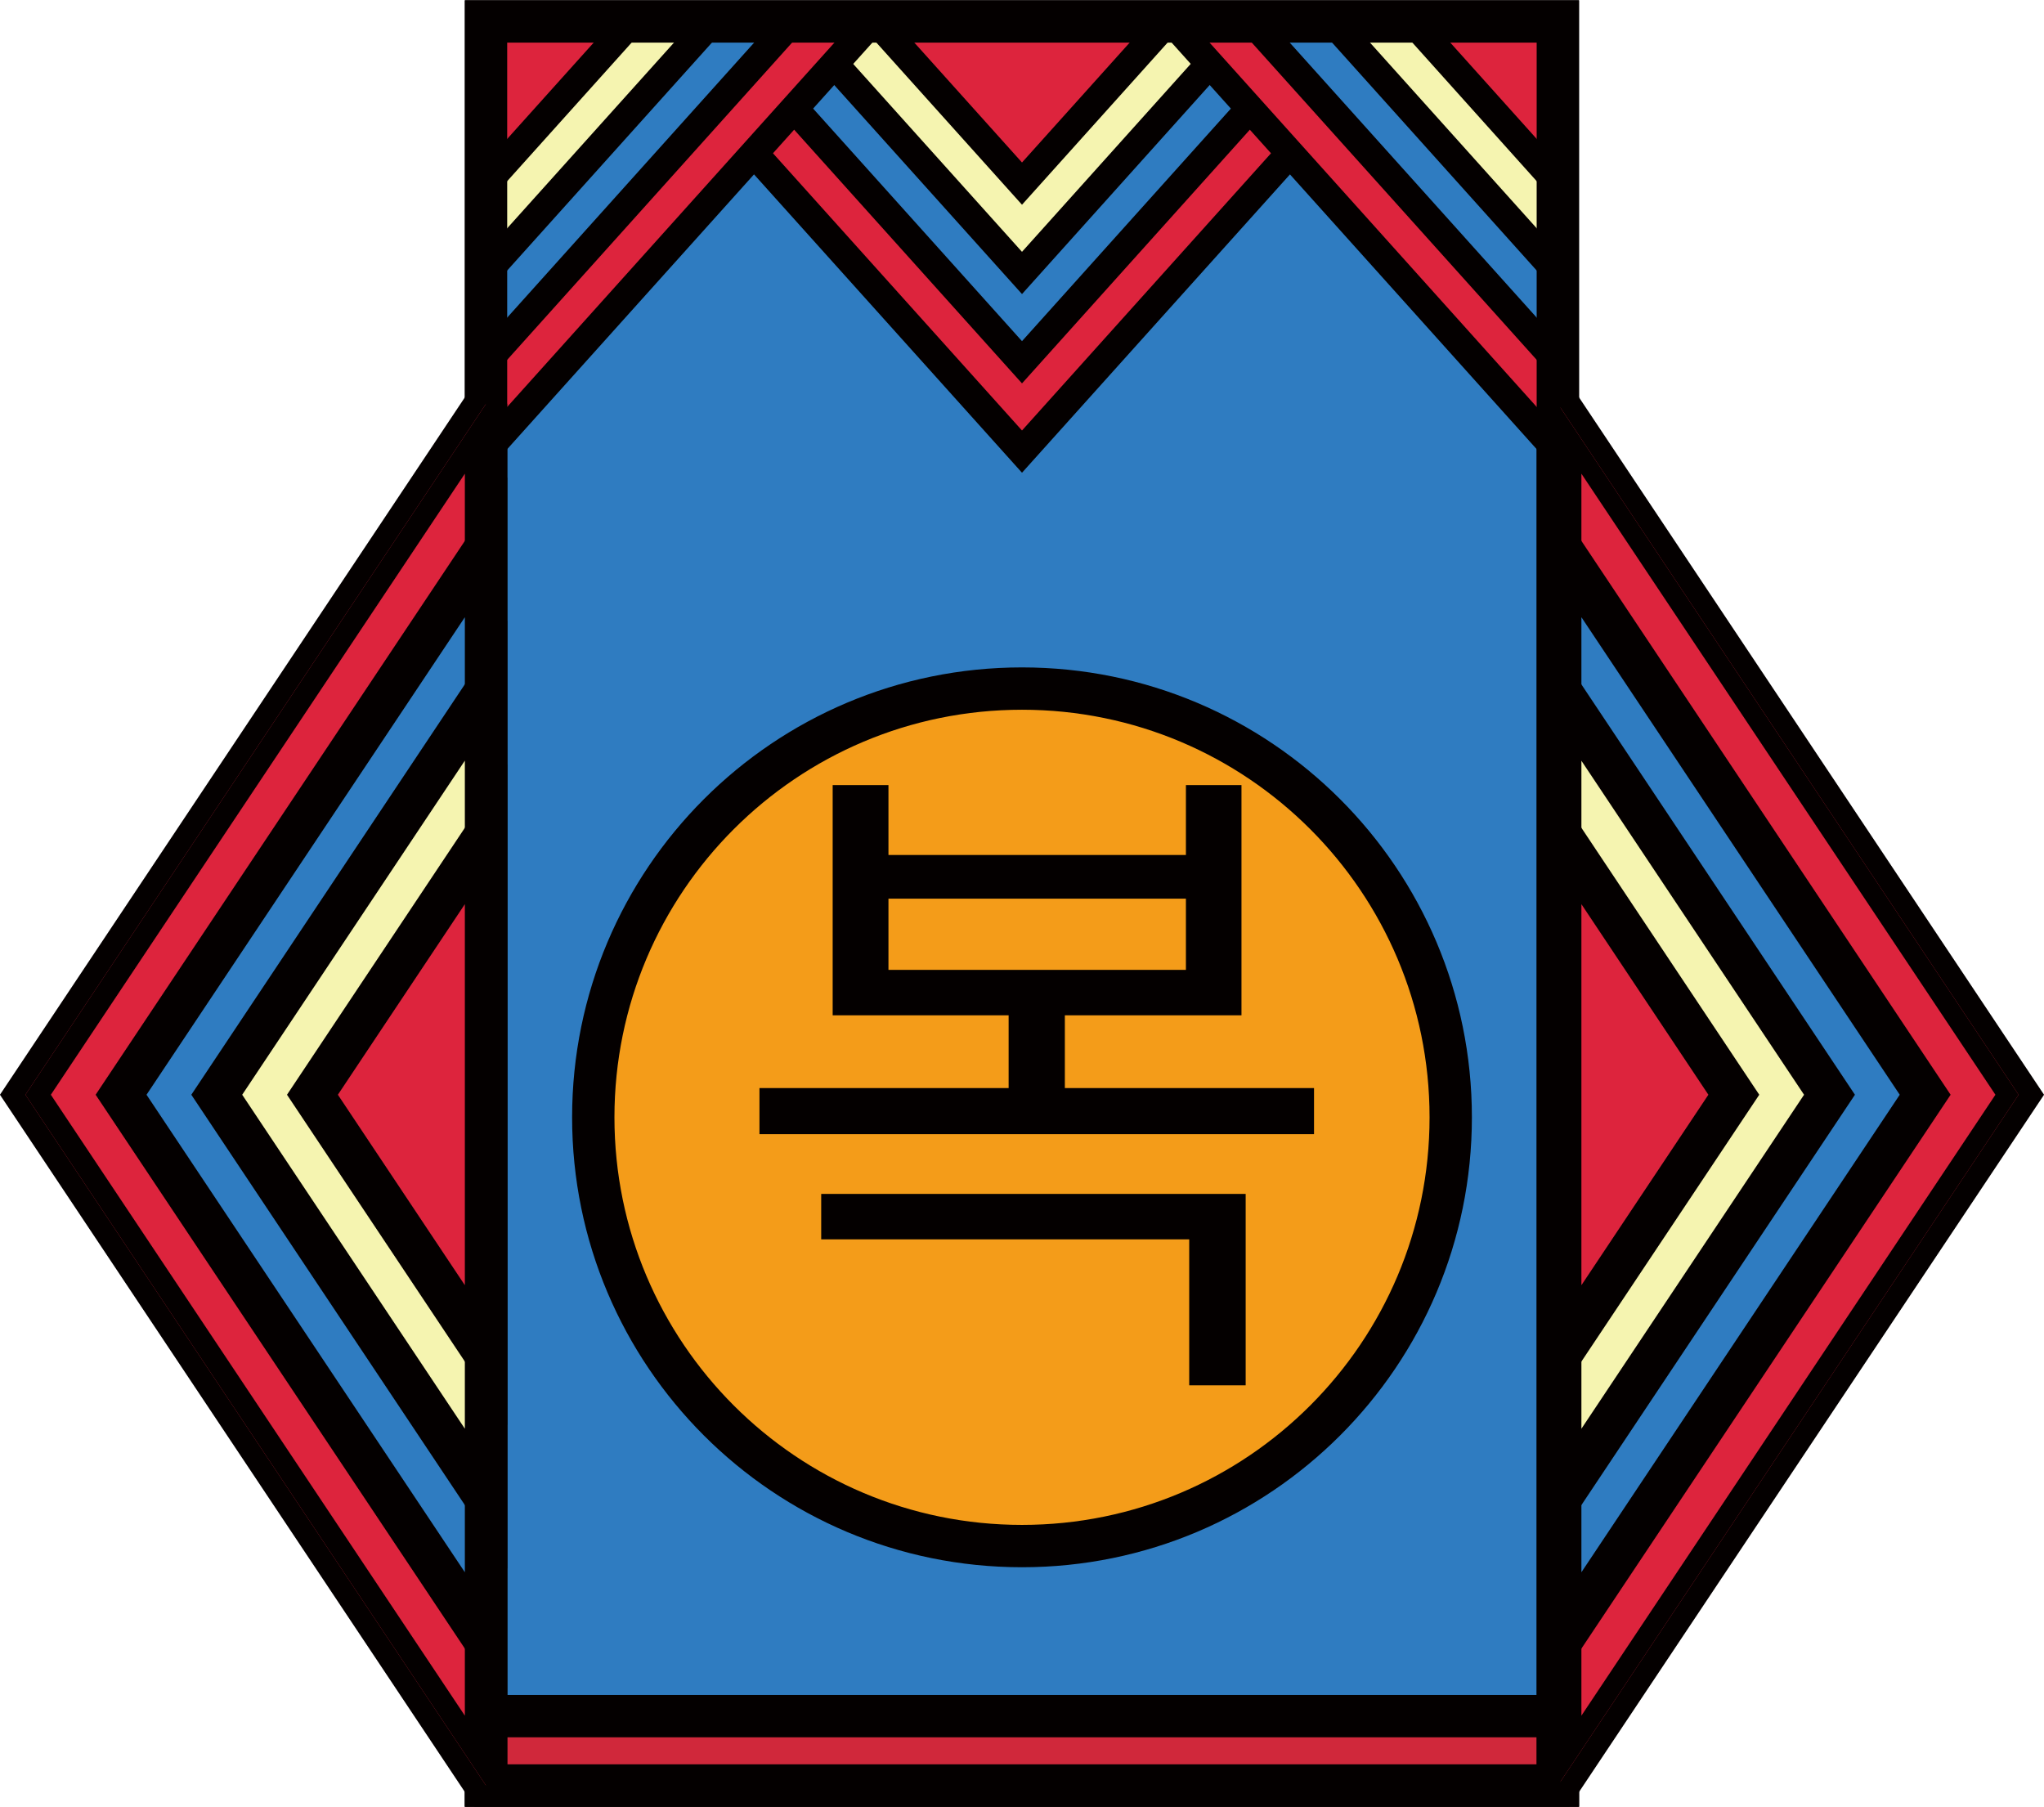
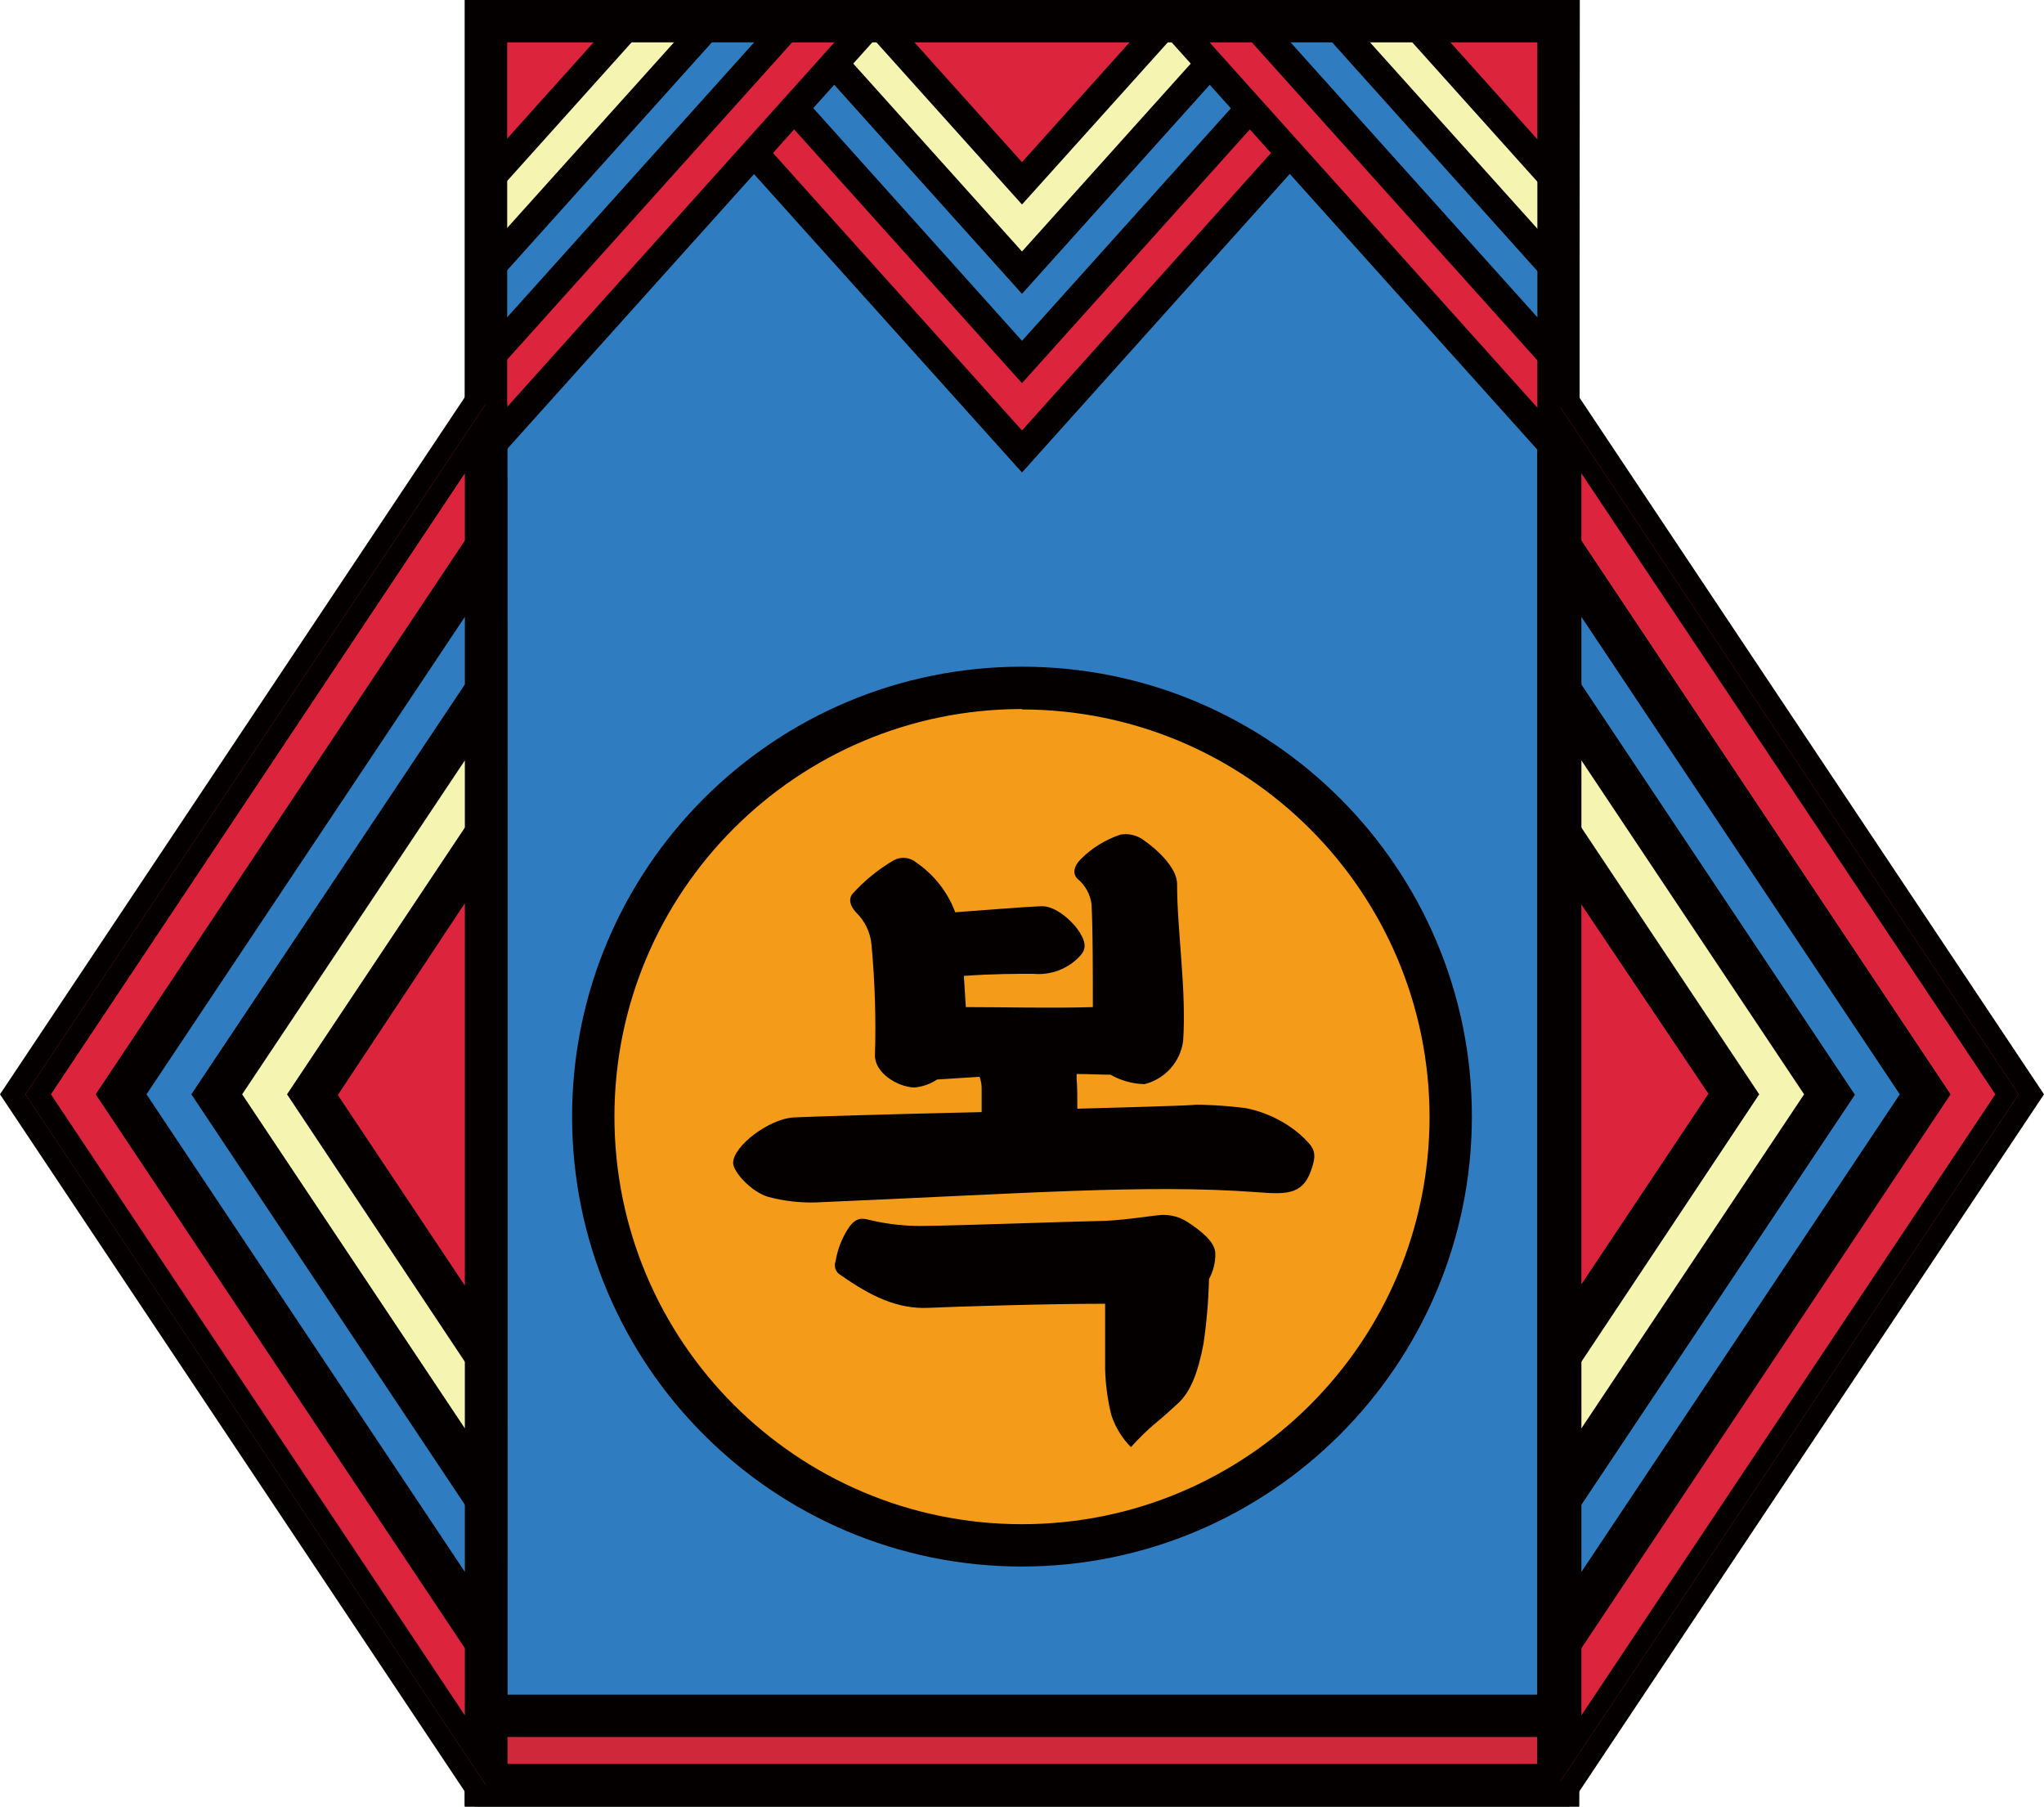
- <svg xmlns="http://www.w3.org/2000/svg" id="레이어_1" data-name="레이어 1" viewBox="0 0 144.84 128.02">
+ <svg xmlns="http://www.w3.org/2000/svg" id="레이어_1" data-name="레이어 1" viewBox="0 0 144.84 128">
  <defs>
-     <style>.cls-1,.cls-12{fill:none;}.cls-2{clip-path:url(#clip-path);}.cls-3{fill:#c18563;stroke:#a46c4a;}.cls-10,.cls-12,.cls-14,.cls-15,.cls-3,.cls-4,.cls-5,.cls-6,.cls-8,.cls-9{stroke-miterlimit:10;}.cls-12,.cls-14,.cls-15,.cls-3,.cls-4,.cls-5,.cls-6{stroke-width:3px;}.cls-4,.cls-9{fill:#2f7cc1;}.cls-10,.cls-12,.cls-14,.cls-15,.cls-4,.cls-5,.cls-6,.cls-8,.cls-9{stroke:#040000;}.cls-5{fill:#d0283b;}.cls-6{fill:#f49c19;}.cls-7{font-size:48.11px;fill:#040000;font-family:BMEULJIRO-KSCpc-EUC-H, BM EULJIRO;}.cls-14,.cls-8{fill:#dd243d;}.cls-10,.cls-8,.cls-9{stroke-width:2px;}.cls-10,.cls-15{fill:#f5f4b0;}.cls-11{clip-path:url(#clip-path-2);}.cls-13{clip-path:url(#clip-path-3);}</style>
+     <style>.cls-1{fill:none;}.cls-2{fill:#2f7cc1;}.cls-3{fill:#040000;}.cls-4{fill:#d0283b;}.cls-5{fill:#f49c19;}.cls-6{fill:#dd243d;}.cls-7{fill:#f5f4b0;}.cls-8{clip-path:url(#clip-path);}.cls-9{clip-path:url(#clip-path-2);}</style>
    <clipPath id="clip-path">
-       <path class="cls-1" d="M-223.61-1677.14H1175.22A14.18,14.18,0,0,1,1189.4-1663v971.65a14.18,14.18,0,0,1-14.18,14.18H-223.61a14.18,14.18,0,0,1-14.18-14.18V-1663A14.17,14.17,0,0,1-223.61-1677.14Z" transform="translate(-701.33 -1652.95) rotate(90)" />
+       <rect class="cls-1" x="34.44" y="1.5" width="75.95" height="125" />
    </clipPath>
    <clipPath id="clip-path-2">
-       <rect class="cls-1" x="34.44" y="1.52" width="75.95" height="125" />
-     </clipPath>
-     <clipPath id="clip-path-3">
-       <polygon class="cls-1" points="110.39 28.61 34.44 28.61 1.8 77.57 34.44 126.52 110.39 126.52 143.04 77.57 110.39 28.61" />
+       <polygon class="cls-1" points="110.39 28.59 34.44 28.59 1.8 77.54 34.44 126.5 110.39 126.5 143.04 77.54 110.39 28.59" />
    </clipPath>
  </defs>
-   <g class="cls-2">
-     <rect class="cls-3" x="-150.28" y="-14.16" width="299.65" height="69.91" />
+   <polygon class="cls-2" points="110.39 28.59 34.44 28.59 1.8 77.54 34.44 126.5 110.39 126.5 143.04 77.54 110.39 28.59" />
+   <path class="cls-3" d="M111.2,128H33.64L0,77.54,33.64,27.09H111.2l33.64,50.45Zm-75.95-3h74.34l31.64-47.46L109.59,30.09H35.25L3.61,77.54Z" />
+   <rect class="cls-2" x="34.44" y="1.5" width="75.95" height="125" />
+   <path class="cls-3" d="M111.89,128H32.94V0h79Zm-75.95-3h73V3H35.94Z" />
+   <rect class="cls-4" x="34.44" y="121.58" width="75.95" height="4.92" />
+   <path class="cls-3" d="M111.89,128H32.94v-7.92h79Zm-75.95-3h73v-1.92H35.94Z" />
+   <circle class="cls-5" cx="72.42" cy="79.15" r="30.38" />
+   <path class="cls-3" d="M72.42,111A31.88,31.88,0,1,1,104.3,79.15,31.92,31.92,0,0,1,72.42,111Zm0-60.76A28.88,28.88,0,1,0,101.3,79.15,28.91,28.91,0,0,0,72.42,50.27Z" />
+   <path class="cls-3" d="M92.88,83C92.26,84.72,91,84.62,89,84.47c-7.8-.57-16.41.1-31.18.73a11.76,11.76,0,0,1-3.37-.39c-1.2-.34-2.5-1.78-2.5-2.4,0-1.21,2.55-3.13,4.28-3.23.82-.05,7-.24,13.33-.38V77.21a2.3,2.3,0,0,0-.15-.91l-3,.19a3.53,3.53,0,0,1-1.63.57C63.54,77,62,76,62,74.8A63.67,63.67,0,0,0,61.76,67a3.63,3.63,0,0,0-1.11-2.36c-.38-.43-.53-.86-.29-1.25a12.21,12.21,0,0,1,3-2.45,1.44,1.44,0,0,1,1.59.19,7.42,7.42,0,0,1,2.74,3.51c2-.14,4.77-.38,6.16-.43,1,0,2.22,1.11,2.7,1.92s.33,1.21,0,1.59A4,4,0,0,1,73.21,69c-1,0-2.94,0-4.91.15l.14,2.21c2.89,0,6,.09,9,0,0-2.69,0-5.39-.09-7.26a2.77,2.77,0,0,0-1-1.83c-.38-.39-.24-.92.24-1.4a7.2,7.2,0,0,1,2.8-1.73A2.14,2.14,0,0,1,81,59.5c1,.68,2.41,2,2.41,3.13,0,3.37.67,7.46.43,11.12a3.65,3.65,0,0,1-2.74,3.07,5.14,5.14,0,0,1-2.41-.67c-.72,0-1.54-.05-2.4-.05v.34c.05.53.05,1.3.05,2.12,5.63-.15,9.76-.29,7.89-.29a31,31,0,0,1,4,.24,8.42,8.42,0,0,1,3.9,1.88C93.17,81.35,93.37,81.64,92.88,83Zm-7.21,7.65a37.6,37.6,0,0,1-.39,4.57c-.38,2-.91,3.42-1.83,4.24-.57.53-1.1,1-1.58,1.39a17.51,17.51,0,0,0-1.73,1.69,5.75,5.75,0,0,1-1.4-2.31A15.32,15.32,0,0,1,78.31,97c0-1.1,0-2.89,0-4.62-4.09,0-10.3.19-12.51.29s-4.09-.82-6.21-2.31a.8.8,0,0,1-.38-1,6.18,6.18,0,0,1,.86-2.26c.48-.77.92-.82,1.45-.68a15.71,15.71,0,0,0,4.23.44c1.39,0,11.35-.34,12-.34,1.54,0,3.51-.34,4.52-.43a3.14,3.14,0,0,1,1.93.53c.86.57,1.87,1.34,1.92,2.16A3.65,3.65,0,0,1,85.67,90.63Z" />
+   <polygon class="cls-6" points="72.42 31.98 99.79 1.5 45.04 1.5 72.42 31.98" />
+   <path class="cls-3" d="M72.42,33.48,42.8.5H102ZM47.29,2.5l25.13,28,25.13-28Z" />
+   <polygon class="cls-2" points="50.73 1.5 94.11 1.5 72.42 25.65 50.73 1.5" />
+   <path class="cls-3" d="M72.42,27.15,48.49.5H96.35ZM53,2.5,72.42,24.15,91.87,2.5Z" />
+   <polygon class="cls-7" points="56.41 1.5 88.42 1.5 72.42 19.32 56.41 1.5" />
+   <path class="cls-3" d="M72.42,20.82,54.17.5h36.5ZM58.66,2.5,72.42,17.82,86.18,2.5Z" />
+   <polygon class="cls-6" points="62.1 1.5 82.74 1.5 72.42 12.99 62.1 1.5" />
+   <path class="cls-3" d="M72.42,14.49,59.86.5H85Zm-8.08-12,8.08,9,8.08-9Z" />
+   <g class="cls-8">
+     <polygon class="cls-6" points="110.39 31.98 137.77 1.5 83.02 1.5 110.39 31.98" />
+     <path class="cls-3" d="M110.39,33.48,80.78.5H140ZM85.26,2.5l25.13,28,25.14-28Z" />
+     <polygon class="cls-2" points="88.7 1.5 132.08 1.5 110.39 25.65 88.7 1.5" />
+     <path class="cls-3" d="M110.39,27.15,86.46.5h47.87ZM91,2.5l19.44,21.65L129.84,2.5Z" />
+     <polygon class="cls-7" points="94.39 1.5 126.4 1.5 110.39 19.32 94.39 1.5" />
+     <path class="cls-3" d="M110.39,20.82,92.15.5h36.49ZM96.63,2.5l13.76,15.32L124.16,2.5Z" />
+     <polygon class="cls-6" points="100.08 1.5 120.71 1.5 110.39 12.99 100.08 1.5" />
+     <path class="cls-3" d="M110.39,14.49,97.83.5H123Zm-8.07-12,8.07,9,8.08-9Z" />
+     <polygon class="cls-6" points="34.44 31.98 61.82 1.5 7.07 1.5 34.44 31.98" />
+     <path class="cls-3" d="M34.44,33.48,4.83.5H64.06ZM9.31,2.5l25.13,28,25.14-28Z" />
+     <polygon class="cls-2" points="12.76 1.5 56.13 1.5 34.44 25.65 12.76 1.5" />
+     <path class="cls-3" d="M34.44,27.15,10.51.5H58.38ZM15,2.5,34.44,24.15,53.89,2.5Z" />
+     <polygon class="cls-7" points="18.44 1.5 50.45 1.5 34.44 19.32 18.44 1.5" />
+     <path class="cls-3" d="M34.44,20.82,16.2.5H52.69ZM20.68,2.5,34.44,17.82,48.21,2.5Z" />
+     <polygon class="cls-6" points="24.13 1.5 44.76 1.5 34.44 12.99 24.13 1.5" />
+     <path class="cls-3" d="M34.44,14.49,21.88.5H47Zm-8.07-12,8.07,9,8.08-9Z" />
  </g>
-   <polygon class="cls-4" points="110.39 28.61 34.44 28.61 1.8 77.57 34.44 126.52 110.39 126.52 143.04 77.57 110.39 28.61" />
-   <rect class="cls-4" x="34.44" y="1.52" width="75.95" height="125" />
-   <rect class="cls-5" x="34.44" y="121.6" width="75.95" height="4.92" />
-   <circle class="cls-6" cx="72.42" cy="79.17" r="30.38" />
-   <text class="cls-7" transform="translate(51.41 94.41)">복</text>
-   <polygon class="cls-8" points="72.42 32 99.8 1.52 45.04 1.52 72.42 32" />
-   <polygon class="cls-9" points="50.73 1.52 94.11 1.52 72.42 25.67 50.73 1.52" />
-   <polygon class="cls-10" points="56.41 1.52 88.42 1.52 72.42 19.34 56.41 1.52" />
-   <polygon class="cls-8" points="62.1 1.52 82.74 1.52 72.42 13.01 62.1 1.52" />
-   <g class="cls-11">
-     <polygon class="cls-8" points="110.39 32 137.77 1.52 83.02 1.52 110.39 32" />
-     <polygon class="cls-9" points="88.7 1.52 132.08 1.52 110.39 25.67 88.7 1.52" />
-     <polygon class="cls-10" points="94.39 1.52 126.4 1.52 110.39 19.34 94.39 1.52" />
-     <polygon class="cls-8" points="100.08 1.52 120.71 1.52 110.39 13.01 100.08 1.52" />
-     <polygon class="cls-8" points="34.44 32 61.82 1.52 7.07 1.52 34.44 32" />
-     <polygon class="cls-9" points="12.76 1.52 56.13 1.52 34.44 25.67 12.76 1.52" />
-     <polygon class="cls-10" points="18.44 1.52 50.45 1.52 34.44 19.34 18.44 1.52" />
-     <polygon class="cls-8" points="24.13 1.52 44.76 1.52 34.44 13.01 24.13 1.52" />
-   </g>
-   <rect class="cls-12" x="34.44" y="1.52" width="75.95" height="125" />
-   <g class="cls-13">
-     <polygon class="cls-14" points="1.8 77.57 34.44 126.52 34.44 28.61 1.8 77.57" />
-     <polygon class="cls-4" points="34.44 38.78 34.44 116.36 8.58 77.57 34.44 38.78" />
-     <polygon class="cls-15" points="34.44 48.94 34.44 106.19 15.36 77.57 34.44 48.94" />
-     <polygon class="cls-14" points="34.44 59.11 34.44 96.02 22.14 77.57 34.44 59.11" />
-     <polygon class="cls-14" points="143.2 77.57 110.56 28.61 110.56 126.52 143.2 77.57" />
-     <polygon class="cls-4" points="110.56 116.36 110.56 38.78 136.42 77.57 110.56 116.36" />
-     <polygon class="cls-15" points="110.56 106.19 110.56 48.95 129.64 77.57 110.56 106.19" />
-     <polygon class="cls-14" points="110.56 96.02 110.56 59.11 122.86 77.57 110.56 96.02" />
+   <path class="cls-3" d="M111.89,128H32.94V0h79Zm-75.95-3h73V3H35.94Z" />
+   <g class="cls-9">
+     <polygon class="cls-6" points="1.8 77.54 34.44 126.5 34.44 28.59 1.8 77.54" />
+     <path class="cls-3" d="M35.94,131.45,0,77.54,35.94,23.63ZM3.61,77.54l29.33,44v-88Z" />
+     <polygon class="cls-2" points="34.44 38.76 34.44 116.33 8.58 77.54 34.44 38.76" />
+     <path class="cls-3" d="M35.94,121.29,6.78,77.54,35.94,33.8ZM10.38,77.54l22.56,33.84V43.71Z" />
+     <polygon class="cls-7" points="34.44 48.92 34.44 106.17 15.36 77.54 34.44 48.92" />
+     <path class="cls-3" d="M35.94,111.12,13.56,77.54,35.94,44ZM17.16,77.54l15.78,23.67V53.88Z" />
+     <polygon class="cls-6" points="34.44 59.09 34.44 96 22.14 77.54 34.44 59.09" />
+     <path class="cls-3" d="M35.94,101,20.34,77.54l15.6-23.4Zm-12-23.41,9,13.5V64Z" />
+     <polygon class="cls-6" points="143.2 77.54 110.56 28.59 110.56 126.5 143.2 77.54" />
+     <path class="cls-3" d="M109.06,131.45V23.63L145,77.54Zm3-97.91v88l29.33-44Z" />
+     <polygon class="cls-2" points="110.56 116.33 110.56 38.76 136.42 77.54 110.56 116.33" />
+     <path class="cls-3" d="M109.06,121.29V33.8l29.16,43.74Zm3-77.58v67.67l22.56-33.84Z" />
+     <polygon class="cls-7" points="110.56 106.17 110.56 48.92 129.64 77.54 110.56 106.17" />
+     <path class="cls-3" d="M109.06,111.12V44l22.38,33.57Zm3-57.24v47.33l15.78-23.67Z" />
+     <polygon class="cls-6" points="110.56 96 110.56 59.09 122.86 77.54 110.56 96" />
+     <path class="cls-3" d="M109.06,101V54.14l15.6,23.4Zm3-36.91V91l9-13.5Z" />
  </g>
</svg>
